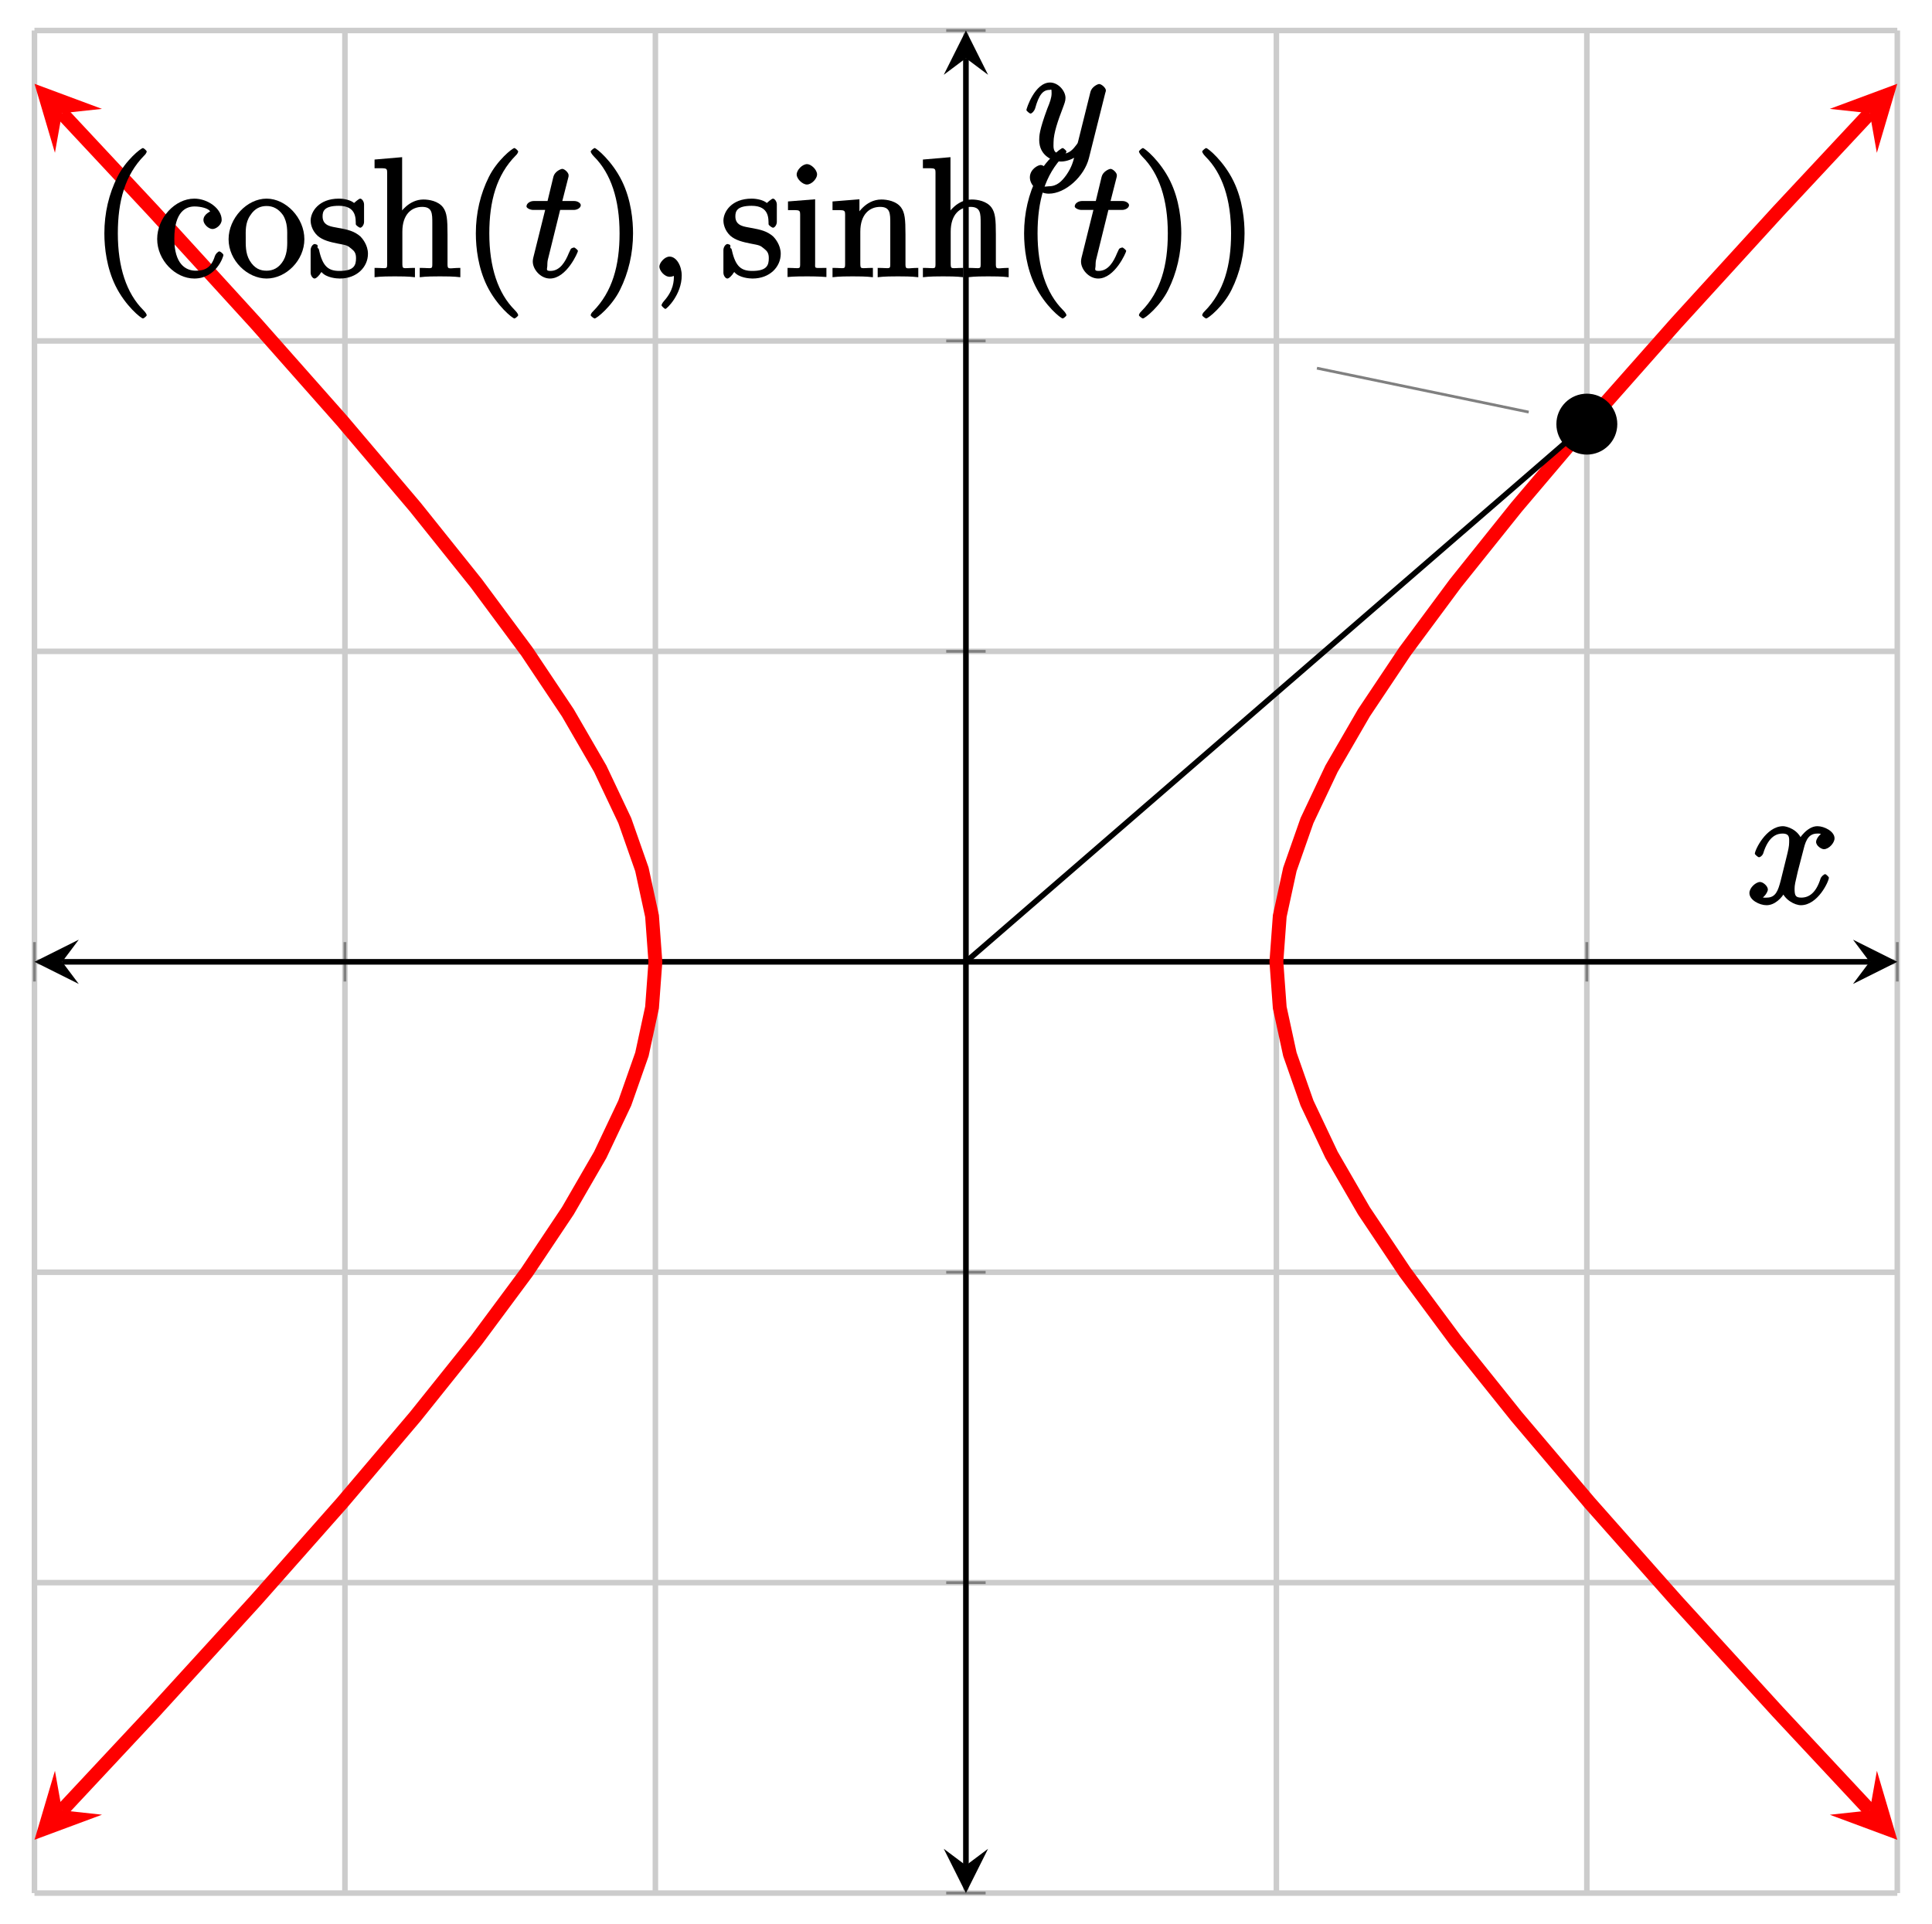
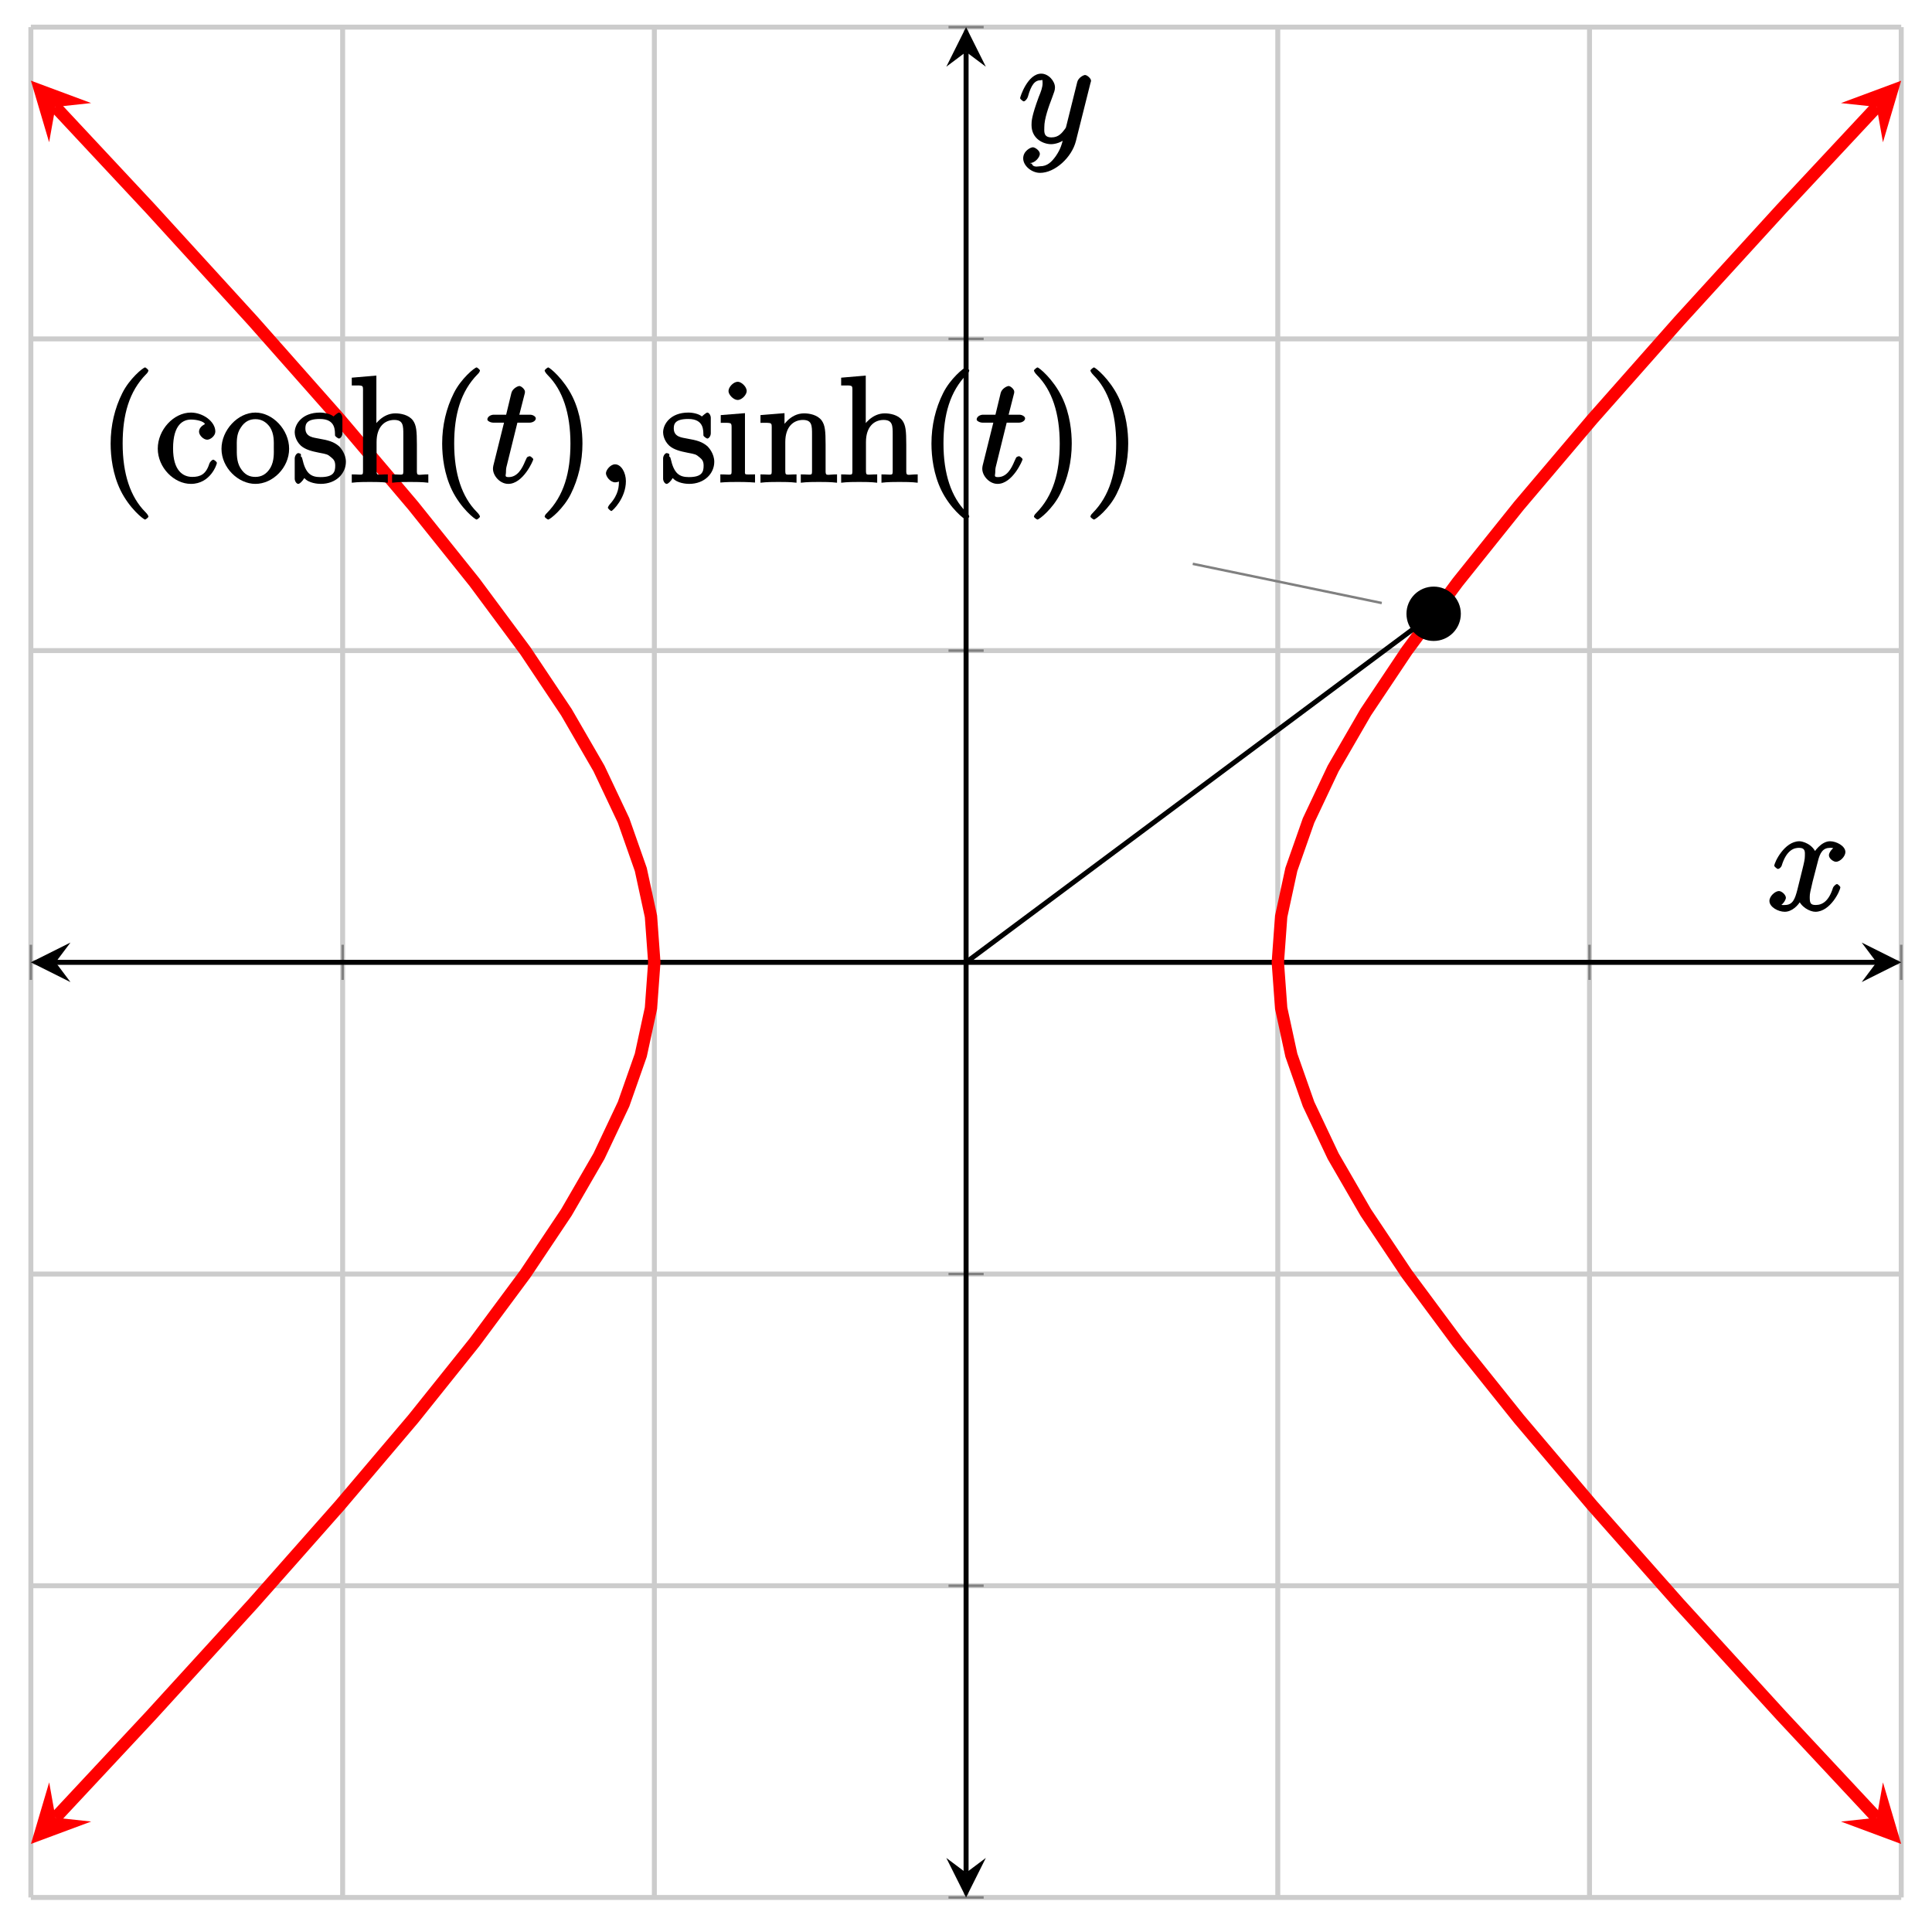
- <svg xmlns="http://www.w3.org/2000/svg" xmlns:xlink="http://www.w3.org/1999/xlink" width="139.02pt" height="138.43pt" viewBox="0 0 139.02 138.43" version="1.1">
+ <svg xmlns="http://www.w3.org/2000/svg" xmlns:xlink="http://www.w3.org/1999/xlink" width="155.77pt" height="155.18pt" viewBox="0 0 155.77 155.18" version="1.1">
  <defs>
    <g>
      <symbol overflow="visible" id="glyph0-0">
        <path style="stroke:none;" d="" />
      </symbol>
      <symbol overflow="visible" id="glyph0-1">
        <path style="stroke:none;" d="M 4.047 2.766 C 4.047 2.719 4 2.594 3.797 2.391 C 2.594 1.188 1.969 -0.688 1.969 -3.125 C 1.969 -5.438 2.484 -7.328 3.875 -8.734 C 4 -8.844 4.047 -8.984 4.047 -9.016 C 4.047 -9.078 3.828 -9.266 3.781 -9.266 C 3.625 -9.266 2.516 -8.359 1.938 -7.188 C 1.328 -5.969 1 -4.594 1 -3.125 C 1 -2.062 1.172 -0.641 1.797 0.641 C 2.5 2.078 3.641 3 3.781 3 C 3.828 3 4.047 2.828 4.047 2.766 Z M 4.047 2.766 " />
      </symbol>
      <symbol overflow="visible" id="glyph0-2">
        <path style="stroke:none;" d="M 3.531 -3.125 C 3.531 -4.031 3.406 -5.516 2.734 -6.891 C 2.031 -8.328 0.891 -9.266 0.766 -9.266 C 0.719 -9.266 0.484 -9.078 0.484 -9.016 C 0.484 -8.984 0.531 -8.844 0.734 -8.641 C 1.938 -7.438 2.562 -5.562 2.562 -3.125 C 2.562 -0.812 2.047 1.078 0.656 2.484 C 0.531 2.594 0.484 2.719 0.484 2.766 C 0.484 2.828 0.719 3 0.766 3 C 0.922 3 2.016 2.109 2.594 0.938 C 3.203 -0.281 3.531 -1.688 3.531 -3.125 Z M 3.531 -3.125 " />
      </symbol>
      <symbol overflow="visible" id="glyph1-0">
        <path style="stroke:none;" d="" />
      </symbol>
      <symbol overflow="visible" id="glyph1-1">
        <path style="stroke:none;" d="M 5.016 -1.562 C 5.016 -1.672 4.766 -1.828 4.734 -1.828 C 4.625 -1.828 4.453 -1.641 4.406 -1.5 C 4.141 -0.641 3.672 -0.438 3.031 -0.438 C 2.297 -0.438 1.484 -0.922 1.484 -2.734 C 1.484 -4.719 2.344 -5.062 2.938 -5.062 C 3.391 -5.062 3.938 -4.922 4.047 -4.719 C 4.188 -4.719 3.578 -4.562 3.578 -4.078 C 3.578 -3.797 3.938 -3.438 4.234 -3.438 C 4.5 -3.438 4.891 -3.75 4.891 -4.094 C 4.891 -4.906 3.891 -5.625 2.922 -5.625 C 1.531 -5.625 0.25 -4.234 0.25 -2.719 C 0.25 -1.188 1.562 0.125 2.922 0.125 C 4.5 0.125 5.016 -1.453 5.016 -1.562 Z M 5.016 -1.562 " />
      </symbol>
      <symbol overflow="visible" id="glyph1-2">
        <path style="stroke:none;" d="M 5.641 -2.703 C 5.641 -4.25 4.312 -5.625 2.922 -5.625 C 1.5 -5.625 0.188 -4.203 0.188 -2.703 C 0.188 -1.172 1.547 0.125 2.922 0.125 C 4.328 0.125 5.641 -1.188 5.641 -2.703 Z M 4.406 -2.812 C 4.406 -2.391 4.453 -1.75 4.141 -1.188 C 3.812 -0.625 3.375 -0.438 2.922 -0.438 C 2.484 -0.438 2.062 -0.578 1.703 -1.172 C 1.391 -1.703 1.422 -2.312 1.422 -2.812 C 1.422 -3.266 1.375 -3.891 1.75 -4.422 C 2.078 -4.938 2.5 -5.094 2.922 -5.094 C 3.375 -5.094 3.766 -4.906 4.094 -4.453 C 4.453 -3.891 4.406 -3.25 4.406 -2.812 Z M 4.406 -2.812 " />
      </symbol>
      <symbol overflow="visible" id="glyph1-3">
        <path style="stroke:none;" d="M 4.359 -1.656 C 4.359 -2.312 3.922 -2.797 3.812 -2.906 C 3.375 -3.281 2.953 -3.391 2.156 -3.531 C 1.812 -3.609 1.094 -3.625 1.094 -4.344 C 1.094 -4.703 1.188 -5.109 2.266 -5.109 C 3.562 -5.109 3.469 -4.141 3.484 -3.781 C 3.5 -3.688 3.75 -3.531 3.797 -3.531 C 3.922 -3.531 4.078 -3.734 4.078 -3.953 L 4.078 -5.203 C 4.078 -5.422 3.922 -5.625 3.797 -5.625 C 3.703 -5.625 3.359 -5.312 3.359 -5.312 C 3.125 -5.516 2.656 -5.625 2.266 -5.625 C 0.828 -5.625 0.234 -4.688 0.234 -4.031 C 0.234 -3.891 0.281 -3.375 0.734 -2.953 C 1.109 -2.625 1.641 -2.5 2.188 -2.391 C 2.844 -2.266 2.875 -2.266 3.172 -2.016 C 3.391 -1.844 3.5 -1.688 3.5 -1.344 C 3.5 -0.844 3.375 -0.422 2.312 -0.422 C 1.531 -0.422 1.109 -0.719 0.844 -1.906 C 0.797 -2.125 0.734 -2.047 0.734 -2.047 L 0.734 -2.266 C 0.719 -2.312 0.562 -2.359 0.531 -2.359 C 0.391 -2.359 0.234 -2.141 0.234 -1.922 L 0.234 -0.297 C 0.234 -0.078 0.391 0.125 0.516 0.125 C 0.578 0.125 0.688 0.078 0.891 -0.172 C 0.953 -0.266 0.953 -0.281 1.016 -0.344 C 1.359 0.078 2.125 0.125 2.328 0.125 C 3.578 0.125 4.359 -0.719 4.359 -1.656 Z M 4.359 -1.656 " />
      </symbol>
      <symbol overflow="visible" id="glyph1-4">
        <path style="stroke:none;" d="M 6.391 -0.141 L 6.391 -0.641 C 5.625 -0.641 5.484 -0.484 5.469 -0.844 L 5.469 -3.047 C 5.469 -4.156 5.422 -4.609 5.156 -4.984 C 4.812 -5.453 4.141 -5.562 3.734 -5.562 C 2.703 -5.562 2.062 -4.641 1.953 -4.422 L 2.203 -4.422 L 2.203 -8.609 L 0.219 -8.438 L 0.219 -7.812 C 1.188 -7.812 1.125 -7.875 1.125 -7.297 L 1.125 -1.031 C 1.125 -0.484 1.156 -0.641 0.219 -0.641 L 0.219 0.031 C 0.688 -0.031 1.344 -0.031 1.672 -0.031 C 2.016 -0.031 2.672 -0.031 3.125 0.031 L 3.125 -0.641 C 2.219 -0.641 2.219 -0.484 2.219 -1.031 L 2.219 -3.25 C 2.219 -4.5 2.891 -5.031 3.641 -5.031 C 4.375 -5.031 4.375 -4.562 4.375 -3.844 L 4.375 -1.031 C 4.375 -0.484 4.406 -0.641 3.469 -0.641 L 3.469 0.031 C 3.938 -0.031 4.594 -0.031 4.922 -0.031 C 5.266 -0.031 5.922 -0.031 6.391 0.031 Z M 6.391 -0.141 " />
      </symbol>
      <symbol overflow="visible" id="glyph1-5">
        <path style="stroke:none;" d="M 3.031 -0.141 L 3.031 -0.641 C 2.109 -0.641 2.219 -0.547 2.219 -1.016 L 2.219 -5.578 L 0.266 -5.422 L 0.266 -4.797 C 1.188 -4.797 1.141 -4.859 1.141 -4.281 L 1.141 -1.031 C 1.141 -0.484 1.172 -0.641 0.234 -0.641 L 0.234 0.016 C 0.734 -0.031 1.297 -0.031 1.656 -0.031 C 1.781 -0.031 2.469 -0.031 3.031 0.016 Z M 2.359 -7.359 C 2.359 -7.719 1.922 -8.109 1.641 -8.109 C 1.297 -8.109 0.891 -7.688 0.891 -7.359 C 0.891 -7.047 1.312 -6.641 1.625 -6.641 C 1.984 -6.641 2.359 -7.078 2.359 -7.359 Z M 2.359 -7.359 " />
      </symbol>
      <symbol overflow="visible" id="glyph1-6">
        <path style="stroke:none;" d="M 6.391 -0.141 L 6.391 -0.641 C 5.625 -0.641 5.484 -0.484 5.469 -0.844 L 5.469 -3.047 C 5.469 -4.156 5.422 -4.609 5.156 -4.984 C 4.812 -5.453 4.141 -5.562 3.734 -5.562 C 2.562 -5.562 1.953 -4.422 1.906 -4.344 L 2.156 -4.344 L 2.156 -5.578 L 0.219 -5.422 L 0.219 -4.797 C 1.188 -4.797 1.125 -4.859 1.125 -4.266 L 1.125 -1.031 C 1.125 -0.484 1.156 -0.641 0.219 -0.641 L 0.219 0.031 C 0.688 -0.031 1.344 -0.031 1.672 -0.031 C 2.016 -0.031 2.672 -0.031 3.125 0.031 L 3.125 -0.641 C 2.219 -0.641 2.219 -0.484 2.219 -1.031 L 2.219 -3.25 C 2.219 -4.5 2.891 -5.031 3.641 -5.031 C 4.375 -5.031 4.375 -4.562 4.375 -3.844 L 4.375 -1.031 C 4.375 -0.484 4.406 -0.641 3.469 -0.641 L 3.469 0.031 C 3.938 -0.031 4.594 -0.031 4.922 -0.031 C 5.266 -0.031 5.922 -0.031 6.391 0.031 Z M 6.391 -0.141 " />
      </symbol>
      <symbol overflow="visible" id="glyph2-0">
        <path style="stroke:none;" d="" />
      </symbol>
      <symbol overflow="visible" id="glyph2-1">
        <path style="stroke:none;" d="M 2.406 -4.812 L 3.5 -4.812 C 3.734 -4.812 4 -4.953 4 -5.156 C 4 -5.297 3.781 -5.453 3.531 -5.453 L 2.672 -5.453 L 3.078 -7.047 C 3.125 -7.203 3.125 -7.234 3.125 -7.312 C 3.125 -7.5 2.828 -7.766 2.672 -7.766 C 2.562 -7.766 2.125 -7.578 2.031 -7.203 L 1.609 -5.453 L 0.609 -5.453 C 0.375 -5.453 0.094 -5.297 0.094 -5.062 C 0.094 -4.953 0.344 -4.812 0.578 -4.812 L 1.438 -4.812 L 0.688 -1.797 C 0.578 -1.375 0.547 -1.25 0.547 -1.094 C 0.547 -0.531 1.109 0.125 1.781 0.125 C 2.984 0.125 3.797 -1.766 3.797 -1.859 C 3.797 -1.922 3.578 -2.109 3.516 -2.109 C 3.484 -2.109 3.328 -2.062 3.297 -2.016 C 3.281 -2.016 3.234 -1.891 3.141 -1.703 C 2.891 -1.094 2.516 -0.422 1.812 -0.422 C 1.453 -0.422 1.594 -0.562 1.594 -0.828 C 1.594 -0.844 1.594 -1.062 1.625 -1.203 L 2.516 -4.812 Z M 2.406 -4.812 " />
      </symbol>
      <symbol overflow="visible" id="glyph2-2">
        <path style="stroke:none;" d="M 2.484 -0.094 C 2.484 -0.781 2.109 -1.453 1.609 -1.453 C 1.234 -1.453 0.875 -0.984 0.875 -0.734 C 0.875 -0.469 1.219 0 1.625 0 C 1.781 0 2.016 -0.078 2.125 -0.188 C 2.156 -0.219 2.062 -0.172 2.062 -0.172 C 2.094 -0.172 1.922 -0.156 1.922 -0.094 C 1.922 0.297 1.906 0.969 1.203 1.75 C 1.078 1.891 1.031 2.016 1.031 2.047 C 1.031 2.109 1.25 2.312 1.312 2.312 C 1.406 2.312 2.484 1.281 2.484 -0.094 Z M 2.484 -0.094 " />
      </symbol>
      <symbol overflow="visible" id="glyph2-3">
        <path style="stroke:none;" d="M 5.672 -5.172 C 5.281 -5.109 4.969 -4.656 4.969 -4.438 C 4.969 -4.141 5.359 -3.906 5.531 -3.906 C 5.891 -3.906 6.297 -4.359 6.297 -4.688 C 6.297 -5.188 5.562 -5.562 5.062 -5.562 C 4.344 -5.562 3.766 -4.703 3.656 -4.469 L 3.984 -4.469 C 3.703 -5.359 2.812 -5.562 2.594 -5.562 C 1.375 -5.562 0.562 -3.844 0.562 -3.578 C 0.562 -3.531 0.781 -3.328 0.859 -3.328 C 0.953 -3.328 1.094 -3.438 1.156 -3.578 C 1.562 -4.922 2.219 -5.031 2.562 -5.031 C 3.094 -5.031 3.031 -4.672 3.031 -4.391 C 3.031 -4.125 2.969 -3.844 2.828 -3.281 L 2.422 -1.641 C 2.234 -0.922 2.062 -0.422 1.422 -0.422 C 1.359 -0.422 1.172 -0.375 0.922 -0.531 L 0.812 -0.281 C 1.25 -0.359 1.5 -0.859 1.5 -1 C 1.5 -1.25 1.156 -1.547 0.938 -1.547 C 0.641 -1.547 0.172 -1.141 0.172 -0.75 C 0.172 -0.25 0.891 0.125 1.406 0.125 C 1.984 0.125 2.5 -0.375 2.75 -0.859 L 2.469 -0.969 C 2.672 -0.266 3.438 0.125 3.875 0.125 C 5.094 0.125 5.891 -1.594 5.891 -1.859 C 5.891 -1.906 5.688 -2.109 5.625 -2.109 C 5.516 -2.109 5.328 -1.906 5.297 -1.812 C 4.969 -0.75 4.453 -0.422 3.906 -0.422 C 3.484 -0.422 3.422 -0.578 3.422 -1.062 C 3.422 -1.328 3.469 -1.516 3.656 -2.312 L 4.078 -3.938 C 4.25 -4.656 4.5 -5.031 5.062 -5.031 C 5.078 -5.031 5.297 -5.062 5.547 -4.906 Z M 5.672 -5.172 " />
      </symbol>
      <symbol overflow="visible" id="glyph2-4">
        <path style="stroke:none;" d="M 3.031 1.094 C 2.703 1.547 2.359 1.906 1.766 1.906 C 1.625 1.906 1.203 2.031 1.109 1.703 C 0.906 1.641 0.969 1.641 0.984 1.641 C 1.344 1.641 1.75 1.188 1.75 0.906 C 1.75 0.641 1.359 0.375 1.188 0.375 C 0.984 0.375 0.406 0.688 0.406 1.266 C 0.406 1.875 1.094 2.438 1.766 2.438 C 2.969 2.438 4.328 1.188 4.656 -0.125 L 5.828 -4.797 C 5.844 -4.859 5.875 -4.922 5.875 -5 C 5.875 -5.172 5.562 -5.453 5.391 -5.453 C 5.281 -5.453 4.859 -5.25 4.766 -4.891 L 3.891 -1.375 C 3.828 -1.156 3.875 -1.25 3.781 -1.109 C 3.531 -0.781 3.266 -0.422 2.688 -0.422 C 2.016 -0.422 2.109 -0.922 2.109 -1.25 C 2.109 -1.922 2.438 -2.844 2.766 -3.703 C 2.891 -4.047 2.969 -4.219 2.969 -4.453 C 2.969 -4.953 2.453 -5.562 1.859 -5.562 C 0.766 -5.562 0.156 -3.688 0.156 -3.578 C 0.156 -3.531 0.375 -3.328 0.453 -3.328 C 0.562 -3.328 0.734 -3.531 0.781 -3.688 C 1.062 -4.703 1.359 -5.031 1.828 -5.031 C 1.938 -5.031 1.969 -5.172 1.969 -4.781 C 1.969 -4.469 1.844 -4.125 1.656 -3.672 C 1.078 -2.109 1.078 -1.703 1.078 -1.422 C 1.078 -0.281 2.062 0.125 2.656 0.125 C 3 0.125 3.531 -0.031 3.844 -0.344 L 3.688 -0.516 C 3.516 0.141 3.438 0.5 3.031 1.094 Z M 3.031 1.094 " />
      </symbol>
    </g>
    <clipPath id="clip1">
-       <path d="M 77 0 L 139.02 0 L 139.02 138.43 L 77 138.43 Z M 77 0 " />
+       <path d="M 88 0 L 155.77 0 L 155.77 155.18 L 88 155.18 Z M 88 0 " />
    </clipPath>
    <clipPath id="clip2">
-       <path d="M 0 0 L 62 0 L 62 138.43 L 0 138.43 Z M 0 0 " />
+       <path d="M 0 0 L 67 0 L 67 155.18 L 0 155.18 Z M 0 0 " />
    </clipPath>
  </defs>
  <g id="surface1">
-     <path style="fill:none;stroke-width:0.399;stroke-linecap:butt;stroke-linejoin:miter;stroke:rgb(79.999%,79.999%,79.999%);stroke-opacity:1;stroke-miterlimit:10;" d="M 0 0.002 L 0 134.045 M 22.34 0.002 L 22.34 134.045 M 44.68 0.002 L 44.68 134.045 M 67.024 0.002 L 67.024 134.045 M 89.364 0.002 L 89.364 134.045 M 111.704 0.002 L 111.704 134.045 M 134.043 0.002 L 134.043 134.045 " transform="matrix(1,0,0,-1,2.48,136.24)" />
-     <path style="fill:none;stroke-width:0.399;stroke-linecap:butt;stroke-linejoin:miter;stroke:rgb(79.999%,79.999%,79.999%);stroke-opacity:1;stroke-miterlimit:10;" d="M 0 0.002 L 134.043 0.002 M 0 22.342 L 134.043 22.342 M 0 44.681 L 134.043 44.681 M 0 67.021 L 134.043 67.021 M 0 89.365 L 134.043 89.365 M 0 111.705 L 134.043 111.705 M 0 134.045 L 134.043 134.045 " transform="matrix(1,0,0,-1,2.48,136.24)" />
-     <path style="fill:none;stroke-width:0.199;stroke-linecap:butt;stroke-linejoin:miter;stroke:rgb(50%,50%,50%);stroke-opacity:1;stroke-miterlimit:10;" d="M 0 65.603 L 0 68.439 M 22.34 65.603 L 22.34 68.439 M 44.68 65.603 L 44.68 68.439 M 67.024 65.603 L 67.024 68.439 M 89.364 65.603 L 89.364 68.439 M 111.704 65.603 L 111.704 68.439 M 134.043 65.603 L 134.043 68.439 " transform="matrix(1,0,0,-1,2.48,136.24)" />
-     <path style="fill:none;stroke-width:0.199;stroke-linecap:butt;stroke-linejoin:miter;stroke:rgb(50%,50%,50%);stroke-opacity:1;stroke-miterlimit:10;" d="M 65.606 0.002 L 68.442 0.002 M 65.606 22.342 L 68.442 22.342 M 65.606 44.681 L 68.442 44.681 M 65.606 67.021 L 68.442 67.021 M 65.606 89.365 L 68.442 89.365 M 65.606 111.705 L 68.442 111.705 M 65.606 134.045 L 68.442 134.045 " transform="matrix(1,0,0,-1,2.48,136.24)" />
-     <path style="fill:none;stroke-width:0.399;stroke-linecap:butt;stroke-linejoin:miter;stroke:rgb(0%,0%,0%);stroke-opacity:1;stroke-miterlimit:10;" d="M 1.993 67.021 L 132.051 67.021 " transform="matrix(1,0,0,-1,2.48,136.24)" />
-     <path style=" stroke:none;fill-rule:nonzero;fill:rgb(0%,0%,0%);fill-opacity:1;" d="M 2.48 69.219 L 5.668 70.812 L 4.473 69.219 L 5.668 67.625 " />
-     <path style=" stroke:none;fill-rule:nonzero;fill:rgb(0%,0%,0%);fill-opacity:1;" d="M 136.523 69.219 L 133.336 67.625 L 134.531 69.219 L 133.336 70.812 " />
-     <path style="fill:none;stroke-width:0.399;stroke-linecap:butt;stroke-linejoin:miter;stroke:rgb(0%,0%,0%);stroke-opacity:1;stroke-miterlimit:10;" d="M 67.024 1.994 L 67.024 132.053 " transform="matrix(1,0,0,-1,2.48,136.24)" />
-     <path style=" stroke:none;fill-rule:nonzero;fill:rgb(0%,0%,0%);fill-opacity:1;" d="M 69.504 136.238 L 71.098 133.051 L 69.504 134.246 L 67.91 133.051 " />
-     <path style=" stroke:none;fill-rule:nonzero;fill:rgb(0%,0%,0%);fill-opacity:1;" d="M 69.504 2.195 L 67.91 5.383 L 69.504 4.188 L 71.098 5.383 " />
+     <path style="fill:none;stroke-width:0.399;stroke-linecap:butt;stroke-linejoin:miter;stroke:rgb(79.999%,79.999%,79.999%);stroke-opacity:1;stroke-miterlimit:10;" d="M -0.002 0.002 L -0.002 150.803 M 25.135 0.002 L 25.135 150.803 M 50.268 0.002 L 50.268 150.803 M 75.401 0.002 L 75.401 150.803 M 100.533 0.002 L 100.533 150.803 M 125.666 0.002 L 125.666 150.803 M 150.799 0.002 L 150.799 150.803 " transform="matrix(1,0,0,-1,2.49,152.99)" />
+     <path style="fill:none;stroke-width:0.399;stroke-linecap:butt;stroke-linejoin:miter;stroke:rgb(79.999%,79.999%,79.999%);stroke-opacity:1;stroke-miterlimit:10;" d="M -0.002 0.002 L 150.799 0.002 M -0.002 25.135 L 150.799 25.135 M -0.002 50.267 L 150.799 50.267 M -0.002 75.4 L 150.799 75.4 M -0.002 100.533 L 150.799 100.533 M -0.002 125.666 L 150.799 125.666 M -0.002 150.803 L 150.799 150.803 " transform="matrix(1,0,0,-1,2.49,152.99)" />
+     <path style="fill:none;stroke-width:0.199;stroke-linecap:butt;stroke-linejoin:miter;stroke:rgb(50%,50%,50%);stroke-opacity:1;stroke-miterlimit:10;" d="M -0.002 73.982 L -0.002 76.818 M 25.135 73.982 L 25.135 76.818 M 50.268 73.982 L 50.268 76.818 M 75.401 73.982 L 75.401 76.818 M 100.533 73.982 L 100.533 76.818 M 125.666 73.982 L 125.666 76.818 M 150.799 73.982 L 150.799 76.818 " transform="matrix(1,0,0,-1,2.49,152.99)" />
+     <path style="fill:none;stroke-width:0.199;stroke-linecap:butt;stroke-linejoin:miter;stroke:rgb(50%,50%,50%);stroke-opacity:1;stroke-miterlimit:10;" d="M 73.983 0.002 L 76.819 0.002 M 73.983 25.135 L 76.819 25.135 M 73.983 50.267 L 76.819 50.267 M 73.983 75.4 L 76.819 75.4 M 73.983 100.533 L 76.819 100.533 M 73.983 125.666 L 76.819 125.666 M 73.983 150.803 L 76.819 150.803 " transform="matrix(1,0,0,-1,2.49,152.99)" />
+     <path style="fill:none;stroke-width:0.399;stroke-linecap:butt;stroke-linejoin:miter;stroke:rgb(0%,0%,0%);stroke-opacity:1;stroke-miterlimit:10;" d="M 1.994 75.4 L 148.807 75.4 " transform="matrix(1,0,0,-1,2.49,152.99)" />
+     <path style=" stroke:none;fill-rule:nonzero;fill:rgb(0%,0%,0%);fill-opacity:1;" d="M 2.488 77.59 L 5.68 79.184 L 4.484 77.59 L 5.68 75.996 " />
+     <path style=" stroke:none;fill-rule:nonzero;fill:rgb(0%,0%,0%);fill-opacity:1;" d="M 153.289 77.59 L 150.102 75.996 L 151.297 77.59 L 150.102 79.184 " />
+     <path style="fill:none;stroke-width:0.399;stroke-linecap:butt;stroke-linejoin:miter;stroke:rgb(0%,0%,0%);stroke-opacity:1;stroke-miterlimit:10;" d="M 75.401 1.994 L 75.401 148.806 " transform="matrix(1,0,0,-1,2.49,152.99)" />
+     <path style=" stroke:none;fill-rule:nonzero;fill:rgb(0%,0%,0%);fill-opacity:1;" d="M 77.891 152.988 L 79.484 149.801 L 77.891 150.996 L 76.297 149.801 " />
+     <path style=" stroke:none;fill-rule:nonzero;fill:rgb(0%,0%,0%);fill-opacity:1;" d="M 77.891 2.188 L 76.297 5.379 L 77.891 4.184 L 79.484 5.379 " />
    <g clip-path="url(#clip1)" clip-rule="nonzero">
-       <path style="fill:none;stroke-width:0.996;stroke-linecap:butt;stroke-linejoin:miter;stroke:rgb(100%,0%,0%);stroke-opacity:1;stroke-miterlimit:10;" d="M 132.067 5.951 L 125.454 13.033 L 118.125 21.064 L 111.899 28.099 L 106.649 34.295 L 102.25 39.783 L 98.618 44.685 L 95.665 49.099 L 93.332 53.131 L 91.567 56.857 L 90.336 60.365 L 89.606 63.728 L 89.364 67.025 L 89.606 70.314 L 90.336 73.677 L 91.567 77.185 L 93.332 80.916 L 95.665 84.943 L 98.618 89.361 L 102.25 94.26 L 106.645 99.748 L 111.899 105.943 L 118.122 112.978 L 125.45 121.01 L 132.063 128.092 " transform="matrix(1,0,0,-1,2.48,136.24)" />
+       <path style="fill:none;stroke-width:0.996;stroke-linecap:butt;stroke-linejoin:miter;stroke:rgb(100%,0%,0%);stroke-opacity:1;stroke-miterlimit:10;" d="M 148.822 6.431 L 141.135 14.662 L 132.889 23.697 L 125.889 31.611 L 119.979 38.584 L 115.033 44.756 L 110.944 50.267 L 107.623 55.236 L 104.998 59.771 L 103.014 63.967 L 101.627 67.912 L 100.807 71.697 L 100.537 75.4 L 100.807 79.103 L 101.627 82.888 L 103.014 86.834 L 104.998 91.029 L 107.623 95.564 L 110.944 100.533 L 115.033 106.045 L 119.979 112.217 L 125.889 119.189 L 132.889 127.103 L 141.131 136.135 L 148.819 144.369 " transform="matrix(1,0,0,-1,2.49,152.99)" />
    </g>
-     <path style=" stroke:none;fill-rule:nonzero;fill:rgb(100%,0%,0%);fill-opacity:1;" d="M 136.523 132.406 L 135.055 127.438 L 134.547 130.289 L 131.668 130.602 " />
-     <path style=" stroke:none;fill-rule:nonzero;fill:rgb(100%,0%,0%);fill-opacity:1;" d="M 136.52 6.031 L 131.664 7.836 L 134.543 8.148 L 135.051 11 " />
+     <path style=" stroke:none;fill-rule:nonzero;fill:rgb(100%,0%,0%);fill-opacity:1;" d="M 153.285 148.676 L 151.816 143.711 L 151.312 146.559 L 148.434 146.871 " />
+     <path style=" stroke:none;fill-rule:nonzero;fill:rgb(100%,0%,0%);fill-opacity:1;" d="M 153.285 6.508 L 148.43 8.312 L 151.309 8.621 L 151.816 11.473 " />
    <g clip-path="url(#clip2)" clip-rule="nonzero">
-       <path style="fill:none;stroke-width:0.996;stroke-linecap:butt;stroke-linejoin:miter;stroke:rgb(100%,0%,0%);stroke-opacity:1;stroke-miterlimit:10;" d="M 1.981 128.095 L 8.594 121.013 L 15.922 112.982 L 22.145 105.947 L 27.399 99.748 L 31.793 94.26 L 35.426 89.361 L 38.379 84.943 L 40.711 80.916 L 42.477 77.185 L 43.708 73.677 L 44.438 70.314 L 44.68 67.021 L 44.438 63.732 L 43.711 60.365 L 42.477 56.857 L 40.711 53.131 L 38.379 49.099 L 35.43 44.685 L 31.793 39.783 L 27.399 34.295 L 22.145 28.099 L 15.922 21.064 L 8.594 13.033 L 1.981 5.955 " transform="matrix(1,0,0,-1,2.48,136.24)" />
+       <path style="fill:none;stroke-width:0.996;stroke-linecap:butt;stroke-linejoin:miter;stroke:rgb(100%,0%,0%);stroke-opacity:1;stroke-miterlimit:10;" d="M 1.979 144.369 L 9.666 136.138 L 17.912 127.103 L 24.912 119.189 L 30.823 112.217 L 35.768 106.045 L 39.858 100.533 L 43.178 95.564 L 45.803 91.029 L 47.787 86.834 L 49.174 82.888 L 49.994 79.103 L 50.264 75.4 L 49.994 71.697 L 49.174 67.912 L 47.787 63.967 L 45.803 59.771 L 43.178 55.236 L 39.858 50.271 L 35.768 44.76 L 30.823 38.584 L 24.912 31.615 L 17.912 23.697 L 9.67 14.666 L 1.983 6.431 " transform="matrix(1,0,0,-1,2.49,152.99)" />
    </g>
-     <path style=" stroke:none;fill-rule:nonzero;fill:rgb(100%,0%,0%);fill-opacity:1;" d="M 2.484 6.031 L 3.953 10.996 L 4.461 8.145 L 7.336 7.836 " />
-     <path style=" stroke:none;fill-rule:nonzero;fill:rgb(100%,0%,0%);fill-opacity:1;" d="M 2.484 132.402 L 7.34 130.598 L 4.461 130.285 L 3.953 127.438 " />
-     <path style="fill:none;stroke-width:0.399;stroke-linecap:butt;stroke-linejoin:miter;stroke:rgb(0%,0%,0%);stroke-opacity:1;stroke-miterlimit:10;" d="M 111.704 105.717 L 67.024 67.021 " transform="matrix(1,0,0,-1,2.48,136.24)" />
+     <path style=" stroke:none;fill-rule:nonzero;fill:rgb(100%,0%,0%);fill-opacity:1;" d="M 2.492 6.504 L 3.961 11.469 L 4.469 8.621 L 7.348 8.309 " />
+     <path style=" stroke:none;fill-rule:nonzero;fill:rgb(100%,0%,0%);fill-opacity:1;" d="M 2.496 148.672 L 7.352 146.867 L 4.473 146.559 L 3.965 143.707 " />
+     <path style="fill:none;stroke-width:0.399;stroke-linecap:butt;stroke-linejoin:miter;stroke:rgb(0%,0%,0%);stroke-opacity:1;stroke-miterlimit:10;" d="M 113.1 103.502 L 75.401 75.4 " transform="matrix(1,0,0,-1,2.49,152.99)" />
    <g style="fill:rgb(0%,0%,0%);fill-opacity:1;">
-       <use xlink:href="#glyph0-1" x="6.51" y="19.92" />
+       <use xlink:href="#glyph0-1" x="7.92" y="38.89" />
    </g>
    <g style="fill:rgb(0%,0%,0%);fill-opacity:1;">
-       <use xlink:href="#glyph1-1" x="11.06" y="19.92" />
-       <use xlink:href="#glyph1-2" x="16.26" y="19.92" />
-       <use xlink:href="#glyph1-3" x="22.118" y="19.92" />
-       <use xlink:href="#glyph1-4" x="26.733" y="19.92" />
+       <use xlink:href="#glyph1-1" x="12.47" y="38.89" />
+       <use xlink:href="#glyph1-2" x="17.67" y="38.89" />
+       <use xlink:href="#glyph1-3" x="23.528" y="38.89" />
+       <use xlink:href="#glyph1-4" x="28.143" y="38.89" />
    </g>
    <g style="fill:rgb(0%,0%,0%);fill-opacity:1;">
-       <use xlink:href="#glyph0-1" x="33.24" y="19.92" />
+       <use xlink:href="#glyph0-1" x="34.65" y="38.89" />
    </g>
    <g style="fill:rgb(0%,0%,0%);fill-opacity:1;">
-       <use xlink:href="#glyph2-1" x="37.79" y="19.92" />
+       <use xlink:href="#glyph2-1" x="39.2" y="38.89" />
    </g>
    <g style="fill:rgb(0%,0%,0%);fill-opacity:1;">
-       <use xlink:href="#glyph0-2" x="42.02" y="19.92" />
+       <use xlink:href="#glyph0-2" x="43.43" y="38.89" />
    </g>
    <g style="fill:rgb(0%,0%,0%);fill-opacity:1;">
-       <use xlink:href="#glyph2-2" x="46.57" y="19.92" />
+       <use xlink:href="#glyph2-2" x="47.98" y="38.89" />
    </g>
    <g style="fill:rgb(0%,0%,0%);fill-opacity:1;">
-       <use xlink:href="#glyph1-3" x="51.82" y="19.92" />
-       <use xlink:href="#glyph1-5" x="56.435" y="19.92" />
-       <use xlink:href="#glyph1-6" x="59.686" y="19.92" />
-       <use xlink:href="#glyph1-4" x="66.19" y="19.92" />
+       <use xlink:href="#glyph1-3" x="53.23" y="38.89" />
+       <use xlink:href="#glyph1-5" x="57.845" y="38.89" />
+       <use xlink:href="#glyph1-6" x="61.096" y="38.89" />
+       <use xlink:href="#glyph1-4" x="67.6" y="38.89" />
    </g>
    <g style="fill:rgb(0%,0%,0%);fill-opacity:1;">
-       <use xlink:href="#glyph0-1" x="72.69" y="19.92" />
+       <use xlink:href="#glyph0-1" x="74.1" y="38.89" />
    </g>
    <g style="fill:rgb(0%,0%,0%);fill-opacity:1;">
-       <use xlink:href="#glyph2-1" x="77.24" y="19.92" />
+       <use xlink:href="#glyph2-1" x="78.65" y="38.89" />
    </g>
    <g style="fill:rgb(0%,0%,0%);fill-opacity:1;">
-       <use xlink:href="#glyph0-2" x="81.47" y="19.92" />
-       <use xlink:href="#glyph0-2" x="86.022" y="19.92" />
+       <use xlink:href="#glyph0-2" x="82.88" y="38.89" />
+       <use xlink:href="#glyph0-2" x="87.432" y="38.89" />
    </g>
-     <path style="fill:none;stroke-width:0.199;stroke-linecap:butt;stroke-linejoin:miter;stroke:rgb(50%,50%,50%);stroke-opacity:1;stroke-miterlimit:10;" d="M 107.52 106.584 L 92.282 109.744 " transform="matrix(1,0,0,-1,2.48,136.24)" />
-     <path style="fill-rule:nonzero;fill:rgb(0%,0%,0%);fill-opacity:1;stroke-width:0.399;stroke-linecap:butt;stroke-linejoin:miter;stroke:rgb(0%,0%,0%);stroke-opacity:1;stroke-miterlimit:10;" d="M 113.696 105.717 C 113.696 106.818 112.805 107.709 111.704 107.709 C 110.602 107.709 109.711 106.818 109.711 105.717 C 109.711 104.619 110.602 103.724 111.704 103.724 C 112.805 103.724 113.696 104.619 113.696 105.717 Z M 113.696 105.717 " transform="matrix(1,0,0,-1,2.48,136.24)" />
+     <path style="fill:none;stroke-width:0.199;stroke-linecap:butt;stroke-linejoin:miter;stroke:rgb(50%,50%,50%);stroke-opacity:1;stroke-miterlimit:10;" d="M 108.916 104.369 L 93.678 107.529 " transform="matrix(1,0,0,-1,2.49,152.99)" />
+     <path style="fill-rule:nonzero;fill:rgb(0%,0%,0%);fill-opacity:1;stroke-width:0.399;stroke-linecap:butt;stroke-linejoin:miter;stroke:rgb(0%,0%,0%);stroke-opacity:1;stroke-miterlimit:10;" d="M 115.092 103.502 C 115.092 104.599 114.201 105.494 113.1 105.494 C 111.998 105.494 111.108 104.599 111.108 103.502 C 111.108 102.4 111.998 101.51 113.1 101.51 C 114.201 101.51 115.092 102.4 115.092 103.502 Z M 115.092 103.502 " transform="matrix(1,0,0,-1,2.49,152.99)" />
    <g style="fill:rgb(0%,0%,0%);fill-opacity:1;">
-       <use xlink:href="#glyph2-3" x="125.71" y="65.02" />
+       <use xlink:href="#glyph2-3" x="142.49" y="73.39" />
    </g>
    <g style="fill:rgb(0%,0%,0%);fill-opacity:1;">
-       <use xlink:href="#glyph2-4" x="73.7" y="11.5" />
+       <use xlink:href="#glyph2-4" x="82.09" y="11.5" />
    </g>
  </g>
</svg>
